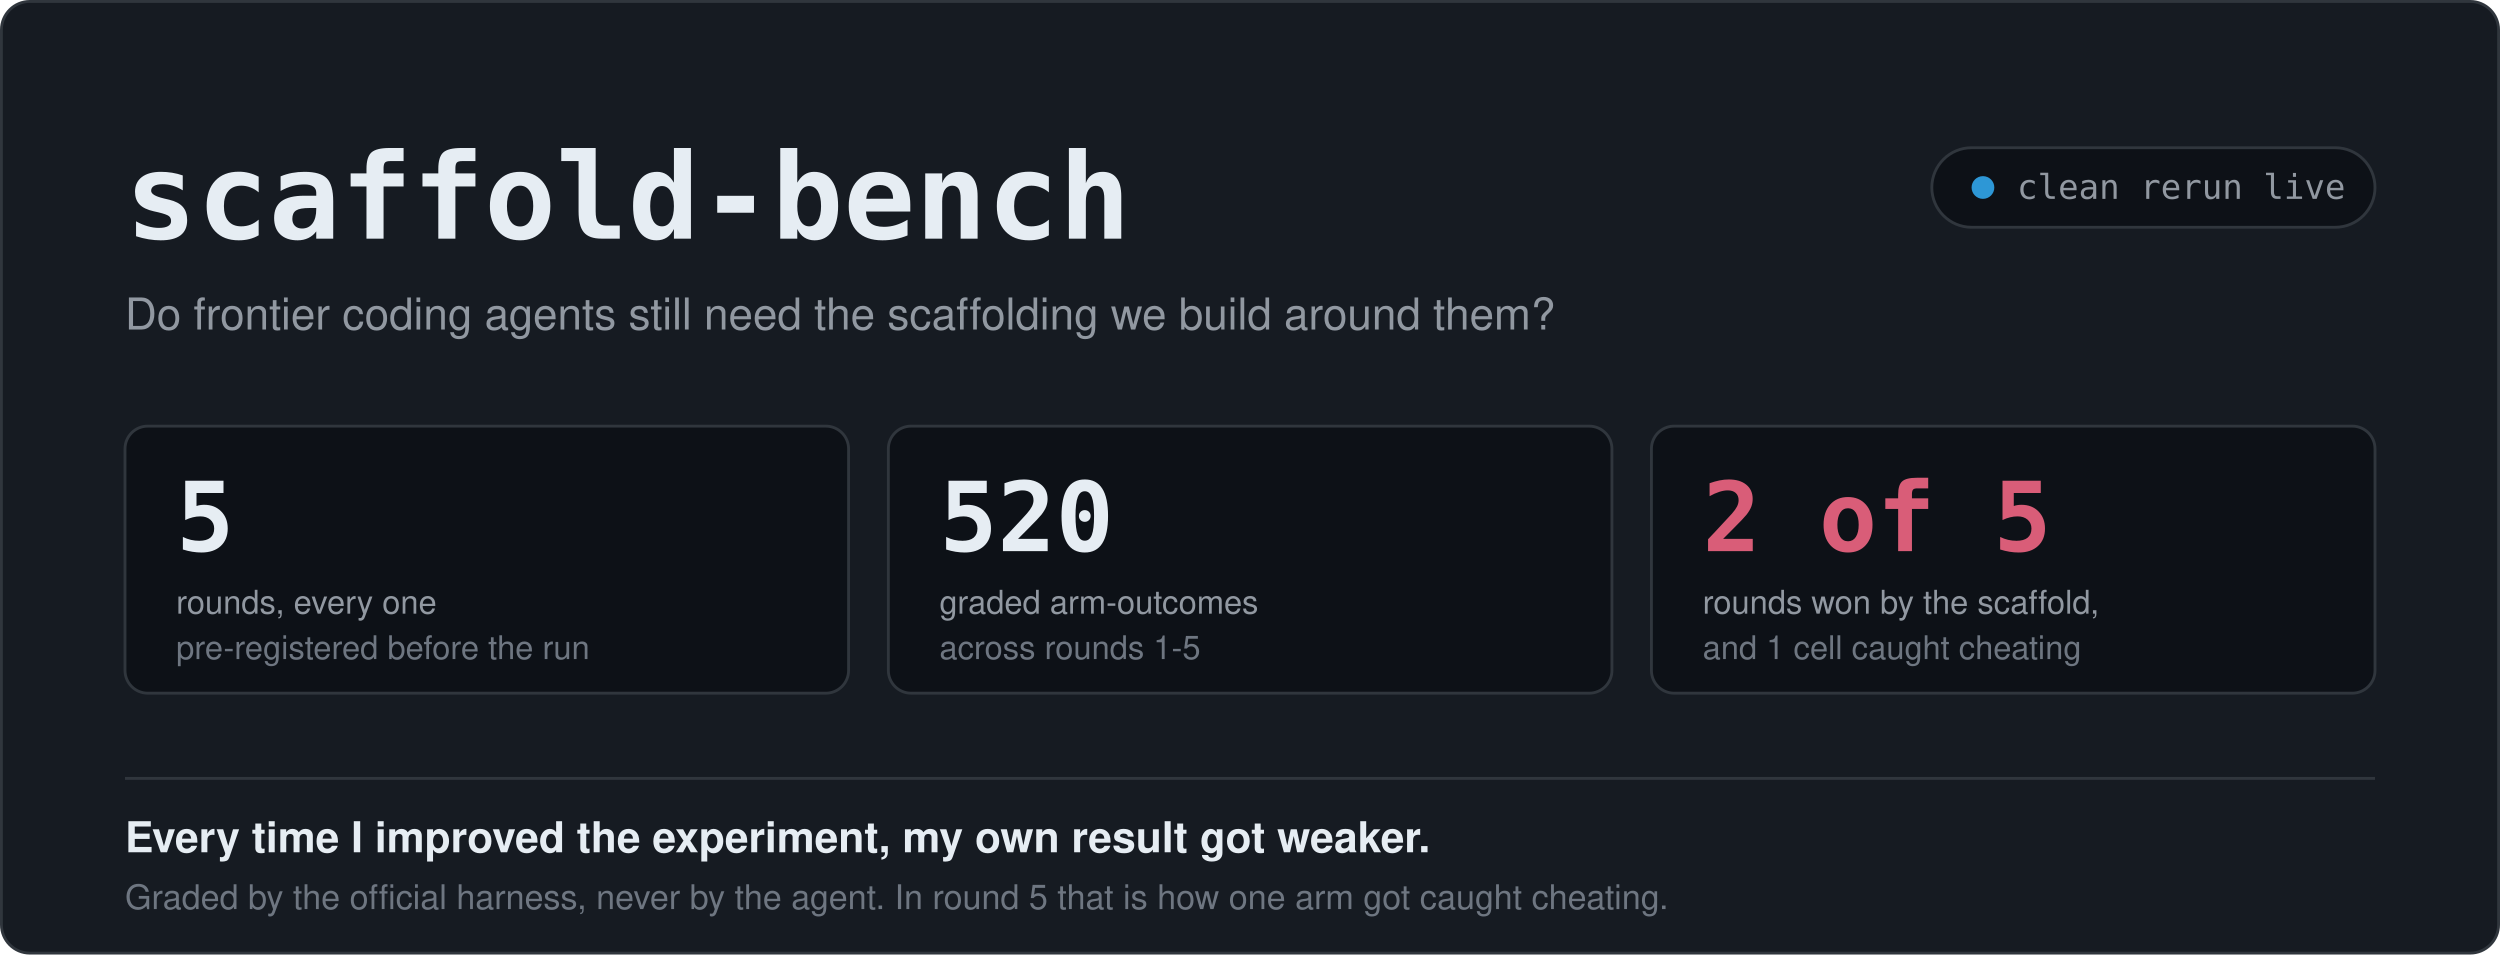
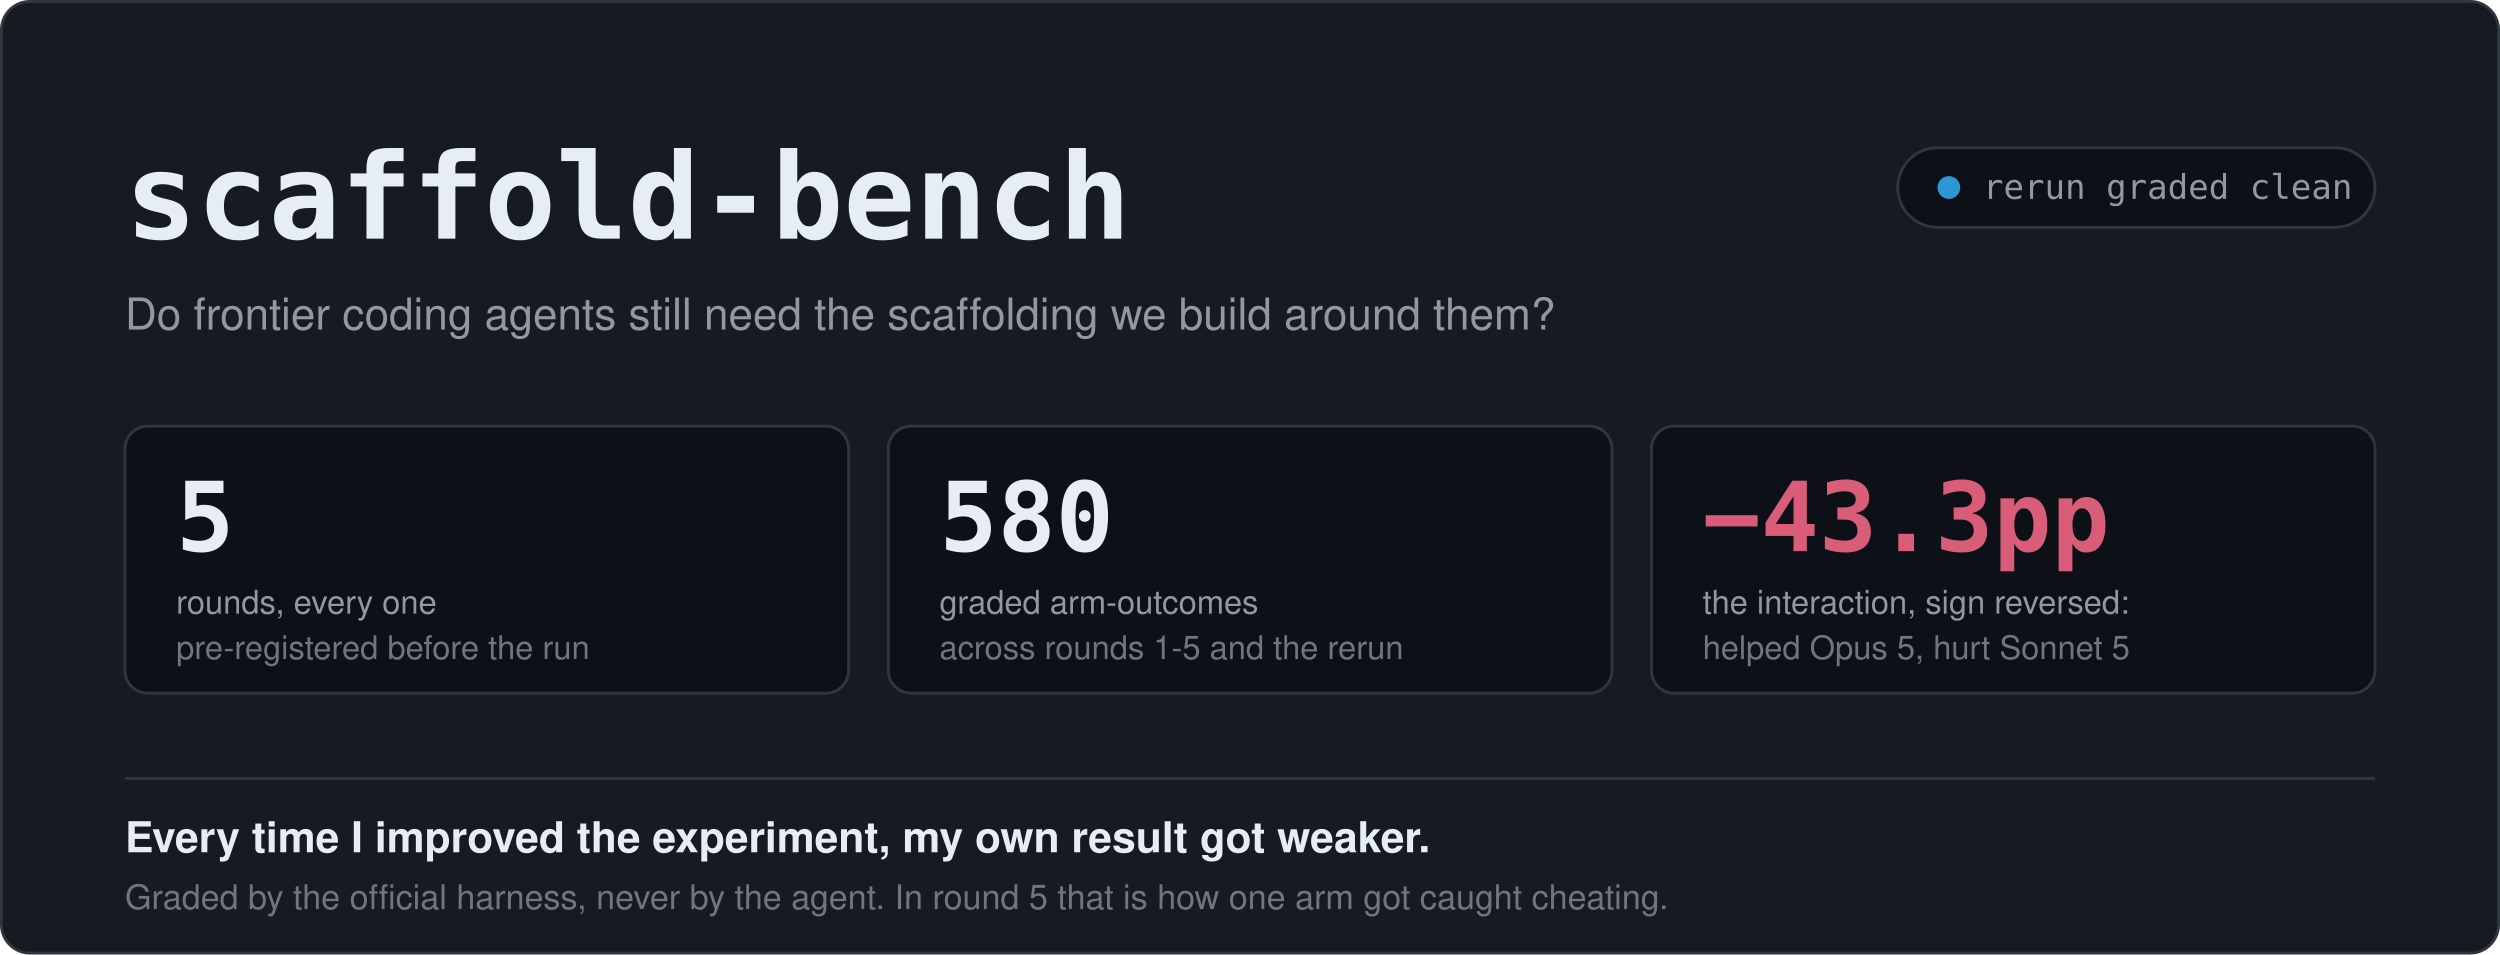
<svg xmlns="http://www.w3.org/2000/svg" width="880" height="336" viewBox="0 0 880 336" role="img">
  <rect x="0.5" y="0.5" width="879" height="335" rx="10" fill="#161b22" stroke="#30363d" />
  <text x="44" y="84" fill="#e6edf3" font-family="ui-monospace,SFMono-Regular,Menlo,Consolas,monospace" font-size="42" font-weight="700" text-anchor="start">scaffold-bench</text>
  <text x="44" y="116" fill="#9198a1" font-family="-apple-system,BlinkMacSystemFont,Segoe UI,Helvetica,Arial,sans-serif" font-size="15.5" font-weight="400" text-anchor="start">Do frontier coding agents still need the scaffolding we build around them?</text>
-   <rect x="680" y="52" width="156" height="28" rx="14" fill="#0d1117" stroke="#30363d" />
-   <circle cx="698" cy="66" r="4" fill="#2d97d6">
-     <animate attributeName="opacity" values="1;0.25;1" dur="2.4s" repeatCount="indefinite" />
-   </circle>
-   <text x="710" y="70" fill="#9198a1" font-family="ui-monospace,SFMono-Regular,Menlo,Consolas,monospace" font-size="12" font-weight="400" text-anchor="start">clean rerun live</text>
+   <rect x="668" y="52" width="168" height="28" rx="14" fill="#0d1117" stroke="#30363d" />
+   <circle cx="686" cy="66" r="4" fill="#2d97d6" />
+   <text x="698" y="70" fill="#9198a1" font-family="ui-monospace,SFMono-Regular,Menlo,Consolas,monospace" font-size="12" font-weight="400" text-anchor="start">rerun graded clean</text>
  <g>
    <animate attributeName="opacity" values="0;0;1" keyTimes="0;0.194;1" dur="0.62s" fill="freeze" calcMode="spline" keySplines="0 0 1 1;0.16 1 0.3 1" />
    <animateTransform attributeName="transform" type="translate" values="0 12;0 12;0 0" keyTimes="0;0.146;1" dur="0.82s" fill="freeze" calcMode="spline" keySplines="0 0 1 1;0.16 1 0.3 1" />
    <rect x="44.0" y="150" width="254.7" height="94" rx="8" fill="#0d1117" stroke="#30363d" />
    <text x="62.0" y="194" fill="#e6edf3" font-family="ui-monospace,SFMono-Regular,Menlo,Consolas,monospace" font-size="34" font-weight="700" text-anchor="start">5</text>
    <text x="62.0" y="216" fill="#9198a1" font-family="-apple-system,BlinkMacSystemFont,Segoe UI,Helvetica,Arial,sans-serif" font-size="11.5" font-weight="400" text-anchor="start">rounds, every one</text>
    <text x="62.0" y="232" fill="#6e7681" font-family="-apple-system,BlinkMacSystemFont,Segoe UI,Helvetica,Arial,sans-serif" font-size="11.5" font-weight="400" text-anchor="start">pre-registered before the run</text>
  </g>
  <g>
    <animate attributeName="opacity" values="0;0;1" keyTimes="0;0.333;1" dur="0.75s" fill="freeze" calcMode="spline" keySplines="0 0 1 1;0.16 1 0.3 1" />
    <animateTransform attributeName="transform" type="translate" values="0 12;0 12;0 0" keyTimes="0;0.263;1" dur="0.95s" fill="freeze" calcMode="spline" keySplines="0 0 1 1;0.16 1 0.3 1" />
    <rect x="312.7" y="150" width="254.7" height="94" rx="8" fill="#0d1117" stroke="#30363d" />
-     <text x="330.667" y="194" fill="#e6edf3" font-family="ui-monospace,SFMono-Regular,Menlo,Consolas,monospace" font-size="34" font-weight="700" text-anchor="start">520</text>
+     <text x="330.667" y="194" fill="#e6edf3" font-family="ui-monospace,SFMono-Regular,Menlo,Consolas,monospace" font-size="34" font-weight="700" text-anchor="start">580</text>
    <text x="330.667" y="216" fill="#9198a1" font-family="-apple-system,BlinkMacSystemFont,Segoe UI,Helvetica,Arial,sans-serif" font-size="11.5" font-weight="400" text-anchor="start">graded arm-outcomes</text>
-     <text x="330.667" y="232" fill="#6e7681" font-family="-apple-system,BlinkMacSystemFont,Segoe UI,Helvetica,Arial,sans-serif" font-size="11.5" font-weight="400" text-anchor="start">across rounds 1-5</text>
+     <text x="330.667" y="232" fill="#6e7681" font-family="-apple-system,BlinkMacSystemFont,Segoe UI,Helvetica,Arial,sans-serif" font-size="11.5" font-weight="400" text-anchor="start">across rounds 1-5 and the rerun</text>
  </g>
  <g>
    <animate attributeName="opacity" values="0;0;1" keyTimes="0;0.432;1" dur="0.88s" fill="freeze" calcMode="spline" keySplines="0 0 1 1;0.16 1 0.3 1" />
    <animateTransform attributeName="transform" type="translate" values="0 12;0 12;0 0" keyTimes="0;0.352;1" dur="1.08s" fill="freeze" calcMode="spline" keySplines="0 0 1 1;0.16 1 0.3 1" />
    <rect x="581.3" y="150" width="254.7" height="94" rx="8" fill="#0d1117" stroke="#30363d" />
-     <text x="599.333" y="194" fill="#d95d78" font-family="ui-monospace,SFMono-Regular,Menlo,Consolas,monospace" font-size="34" font-weight="700" text-anchor="start">2 of 5</text>
-     <text x="599.333" y="216" fill="#9198a1" font-family="-apple-system,BlinkMacSystemFont,Segoe UI,Helvetica,Arial,sans-serif" font-size="11.5" font-weight="400" text-anchor="start">rounds won by the scaffold,</text>
-     <text x="599.333" y="232" fill="#6e7681" font-family="-apple-system,BlinkMacSystemFont,Segoe UI,Helvetica,Arial,sans-serif" font-size="11.5" font-weight="400" text-anchor="start">and 1 cell caught cheating</text>
+     <text x="599.333" y="194" fill="#d95d78" font-family="ui-monospace,SFMono-Regular,Menlo,Consolas,monospace" font-size="34" font-weight="700" text-anchor="start">−43.3pp</text>
+     <text x="599.333" y="216" fill="#9198a1" font-family="-apple-system,BlinkMacSystemFont,Segoe UI,Helvetica,Arial,sans-serif" font-size="11.5" font-weight="400" text-anchor="start">the interaction, sign reversed:</text>
+     <text x="599.333" y="232" fill="#6e7681" font-family="-apple-system,BlinkMacSystemFont,Segoe UI,Helvetica,Arial,sans-serif" font-size="11.5" font-weight="400" text-anchor="start">helped Opus 5, hurt Sonnet 5</text>
  </g>
  <line x1="44" y1="274" x2="836" y2="274" stroke="#30363d" />
  <text x="44" y="300" fill="#e6edf3" font-family="-apple-system,BlinkMacSystemFont,Segoe UI,Helvetica,Arial,sans-serif" font-size="15" font-weight="600" text-anchor="start">Every time I improved the experiment, my own result got weaker.</text>
  <text x="44" y="320" fill="#6e7681" font-family="-apple-system,BlinkMacSystemFont,Segoe UI,Helvetica,Arial,sans-serif" font-size="12" font-weight="400" text-anchor="start">Graded by the official harness, never by the agent. In round 5 that is how one arm got caught cheating.</text>
</svg>
